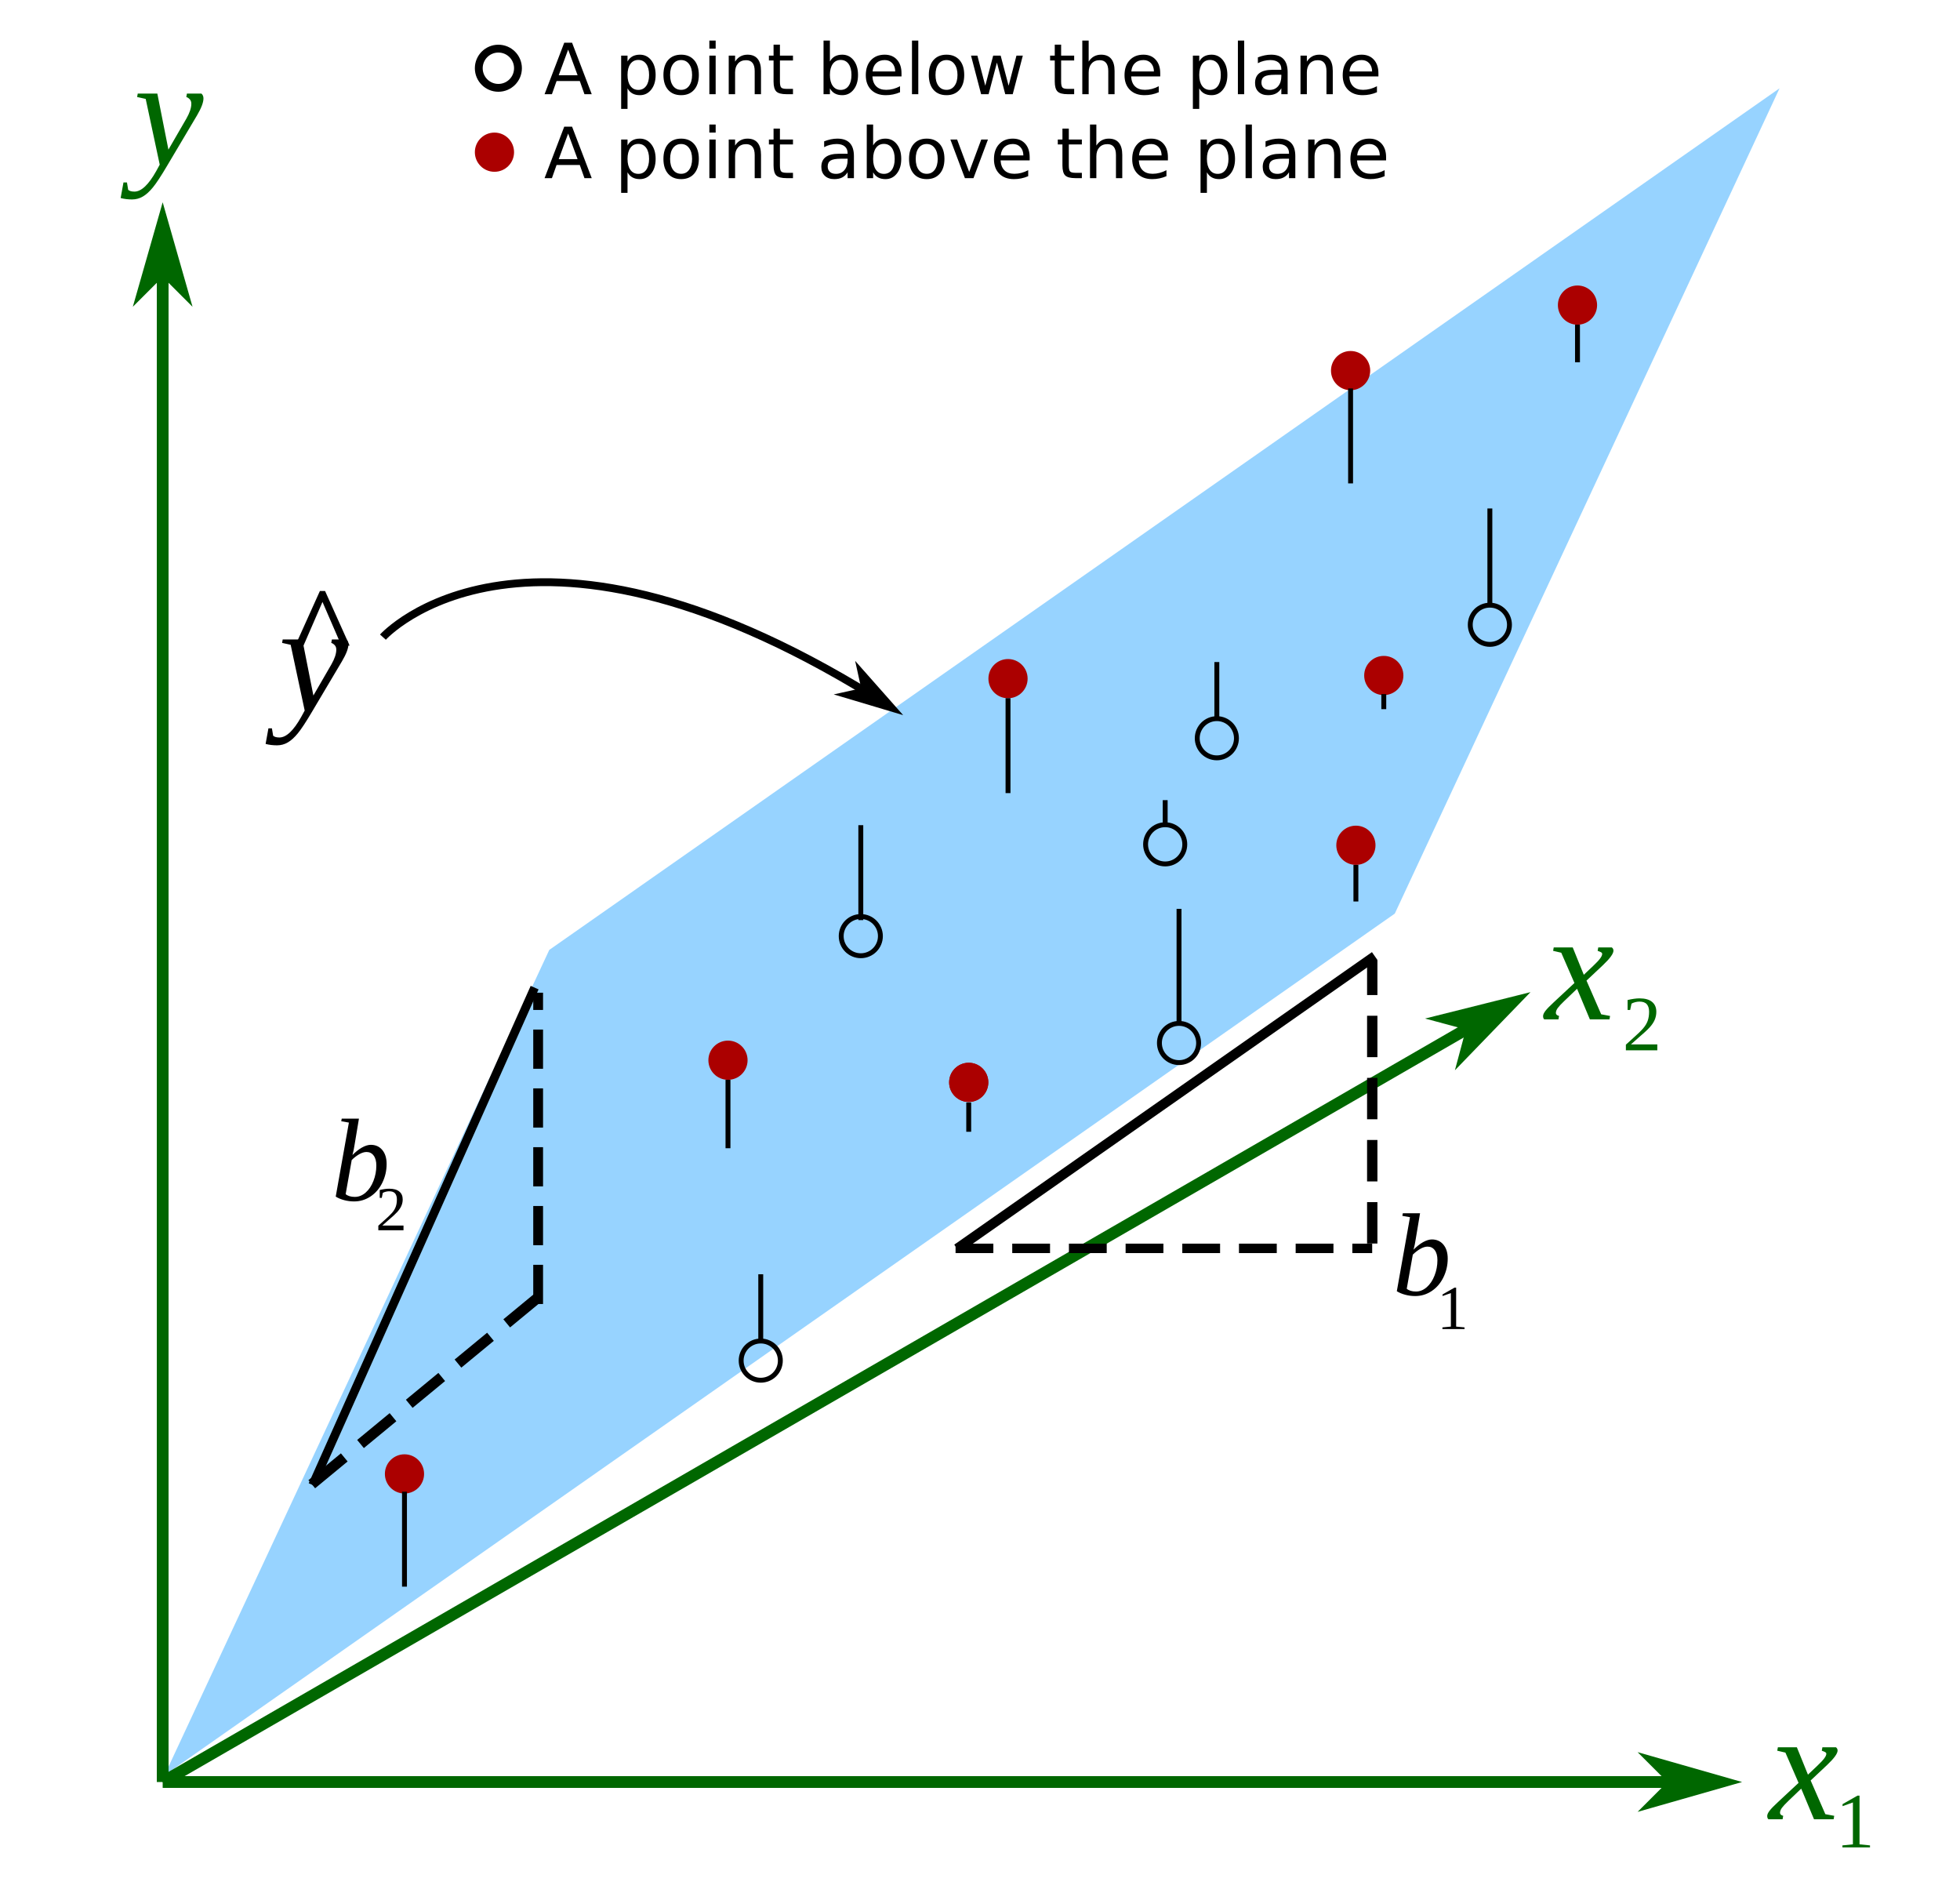
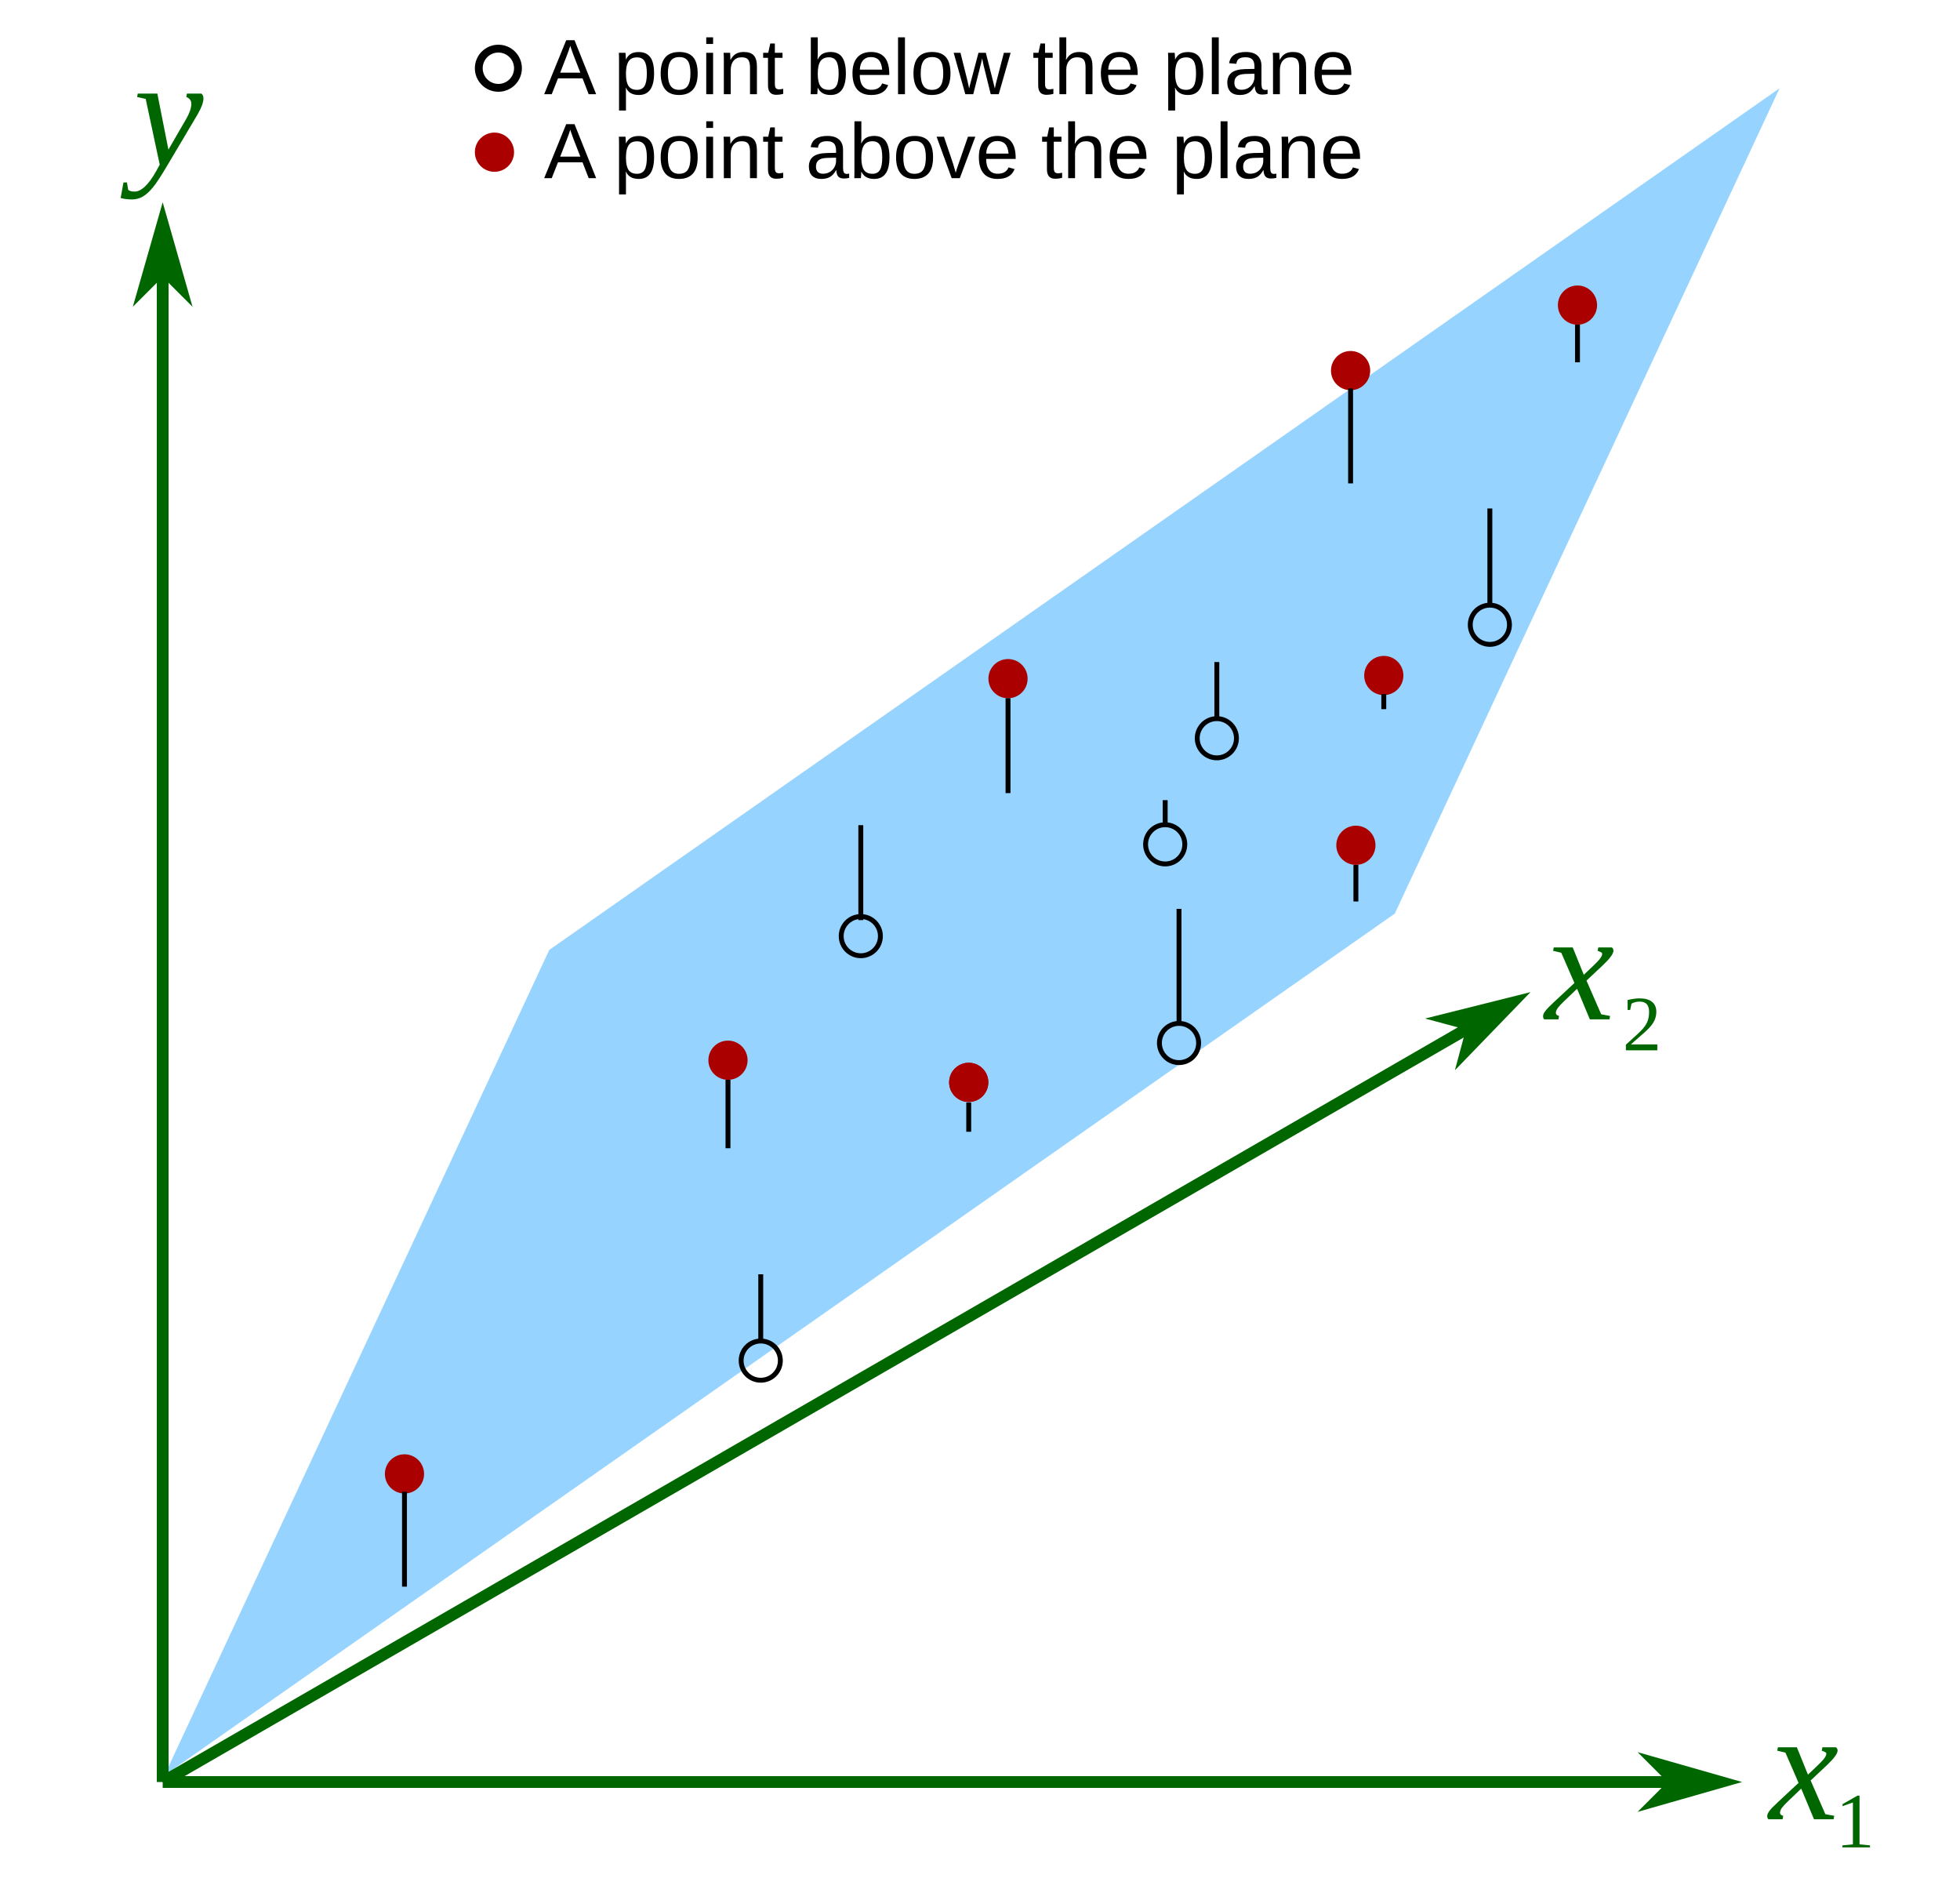
<svg xmlns="http://www.w3.org/2000/svg" version="1.1" id="svg2" height="480" width="500">
  <defs id="defs4">
    <marker orient="auto" refY="0" refX="0" id="Arrow1Mstart" style="overflow:visible">
      <path id="path3715" d="M 0,0 5,-5 -12.5,0 5,5 0,0 z" style="fill-rule:evenodd;stroke:#000000;stroke-width:1pt;marker-start:none" transform="matrix(0.4,0,0,0.4,4,0)" />
    </marker>
    <marker orient="auto" refY="0" refX="0" id="Arrow1Mend3" style="overflow:visible">
      <path id="path6925" d="M 0,0 5,-5 -12.5,0 5,5 0,0 z" style="fill:#006700;fill-rule:evenodd;stroke:#006700;stroke-width:1pt;marker-start:none" transform="matrix(-0.4,0,0,-0.4,-4,0)" />
    </marker>
    <marker orient="auto" refY="0" refX="0" id="Arrow1MendU" style="overflow:visible">
      <path id="path7063" d="M 0,0 5,-5 -12.5,0 5,5 0,0 z" style="fill:#006700;fill-rule:evenodd;stroke:#006700;stroke-width:1pt;marker-start:none" transform="matrix(-0.4,0,0,-0.4,-4,0)" />
    </marker>
    <marker orient="auto" refY="0" refX="0" id="Arrow1Mstartf" style="overflow:visible">
      <path id="path7066" d="M 0,0 5,-5 -12.5,0 5,5 0,0 z" style="fill:#006700;fill-rule:evenodd;stroke:#006700;stroke-width:1pt;marker-start:none" transform="matrix(0.4,0,0,0.4,4,0)" />
    </marker>
  </defs>
-   <g id="layer1" transform="translate(0,-572.3622)">
+   <g id="layer1" transform="translate(0,-572.3622)" style="display:inline">
    <rect style="fill:#97d3ff;fill-opacity:1;stroke:none" id="rect3596" width="383.135" height="232.263" x="942.54" y="1495.352" transform="matrix(0.8191532,-0.5735748,-0.4226164,0.9063086,0,0)" ry="0" />
    <path style="fill:none;stroke:#006700;stroke-width:3;stroke-linecap:butt;stroke-linejoin:miter;stroke-miterlimit:4;stroke-opacity:1;stroke-dasharray:none;marker-start:url(#Arrow1Mstartf);marker-mid:none" d="m 41.5,629.862 0,397" id="path2818" />
    <path id="path3592" d="m 41.5,1026.862 397,0" style="fill:none;stroke:#006700;stroke-width:3;stroke-linecap:butt;stroke-linejoin:miter;stroke-miterlimit:4;stroke-opacity:1;stroke-dasharray:none;marker-end:url(#Arrow1MendU)" />
    <path style="fill:none;stroke:#006700;stroke-width:3;stroke-linecap:butt;stroke-linejoin:miter;stroke-miterlimit:4;stroke-opacity:1;stroke-dasharray:none;marker-end:url(#Arrow1Mend3)" d="M 41.5,1026.862 385.312,828.362" id="path3594" />
-     <text xml:space="preserve" style="font-size:18px;font-style:normal;font-variant:normal;font-weight:normal;font-stretch:normal;text-align:start;line-height:125%;writing-mode:lr-tb;text-anchor:start;fill:#000000;fill-opacity:1;stroke:none;font-family:Bitstream Vera Sans;-inkscape-font-specification:Bitstream Vera Sans" x="138.781" y="596.386" id="text3657">
+     <text xml:space="preserve" style="font-size:20px;font-style:normal;font-variant:normal;font-weight:normal;font-stretch:normal;text-align:start;line-height:125%;writing-mode:lr-tb;text-anchor:start;fill:#000000;fill-opacity:1;stroke:none;font-family:Arial;-inkscape-font-specification:Arial" x="138.781" y="596.386" id="text3657">
      <tspan id="tspan3659" x="138.781" y="596.386">A point below the plane</tspan>
    </text>
-     <text id="text3661" y="617.798" x="138.781" style="font-size:18px;font-style:normal;font-variant:normal;font-weight:normal;font-stretch:normal;text-align:start;line-height:125%;writing-mode:lr-tb;text-anchor:start;fill:#000000;fill-opacity:1;stroke:none;font-family:Bitstream Vera Sans;-inkscape-font-specification:Bitstream Vera Sans" xml:space="preserve">
+     <text id="text3661" y="617.798" x="138.781" style="font-size:20px;font-style:normal;font-variant:normal;font-weight:normal;font-stretch:normal;text-align:start;line-height:125%;writing-mode:lr-tb;text-anchor:start;fill:#000000;fill-opacity:1;stroke:none;font-family:Arial;-inkscape-font-specification:Arial" xml:space="preserve">
      <tspan y="617.798" x="138.781" id="tspan3663">A point above the plane</tspan>
    </text>
    <text xml:space="preserve" style="font-size:40px;font-style:normal;font-weight:normal;line-height:125%;fill:#006700;fill-opacity:1;stroke:none;font-family:Bitstream Vera Sans" x="451.303" y="1036.359" id="text5041">
      <tspan id="tspan5043" x="451.303" y="1036.359" style="font-size:40px;font-style:italic;font-variant:normal;font-weight:normal;font-stretch:normal;text-align:start;line-height:125%;writing-mode:lr-tb;text-anchor:start;fill:#006700;fill-opacity:1;font-family:Times New Roman;-inkscape-font-specification:'Times New Roman, Italic'">x</tspan>
    </text>
    <text xml:space="preserve" style="font-size:40px;font-style:normal;font-weight:normal;fill:#000000;fill-opacity:1;stroke:none;font-family:Bitstream Vera Sans" x="535.304" y="1034.947" id="text5045">
-       <tspan id="tspan5047" x="535.304" y="1034.947"> </tspan>
+       <tspan id="tspan5047" x="535.304" y="1034.947" />
    </text>
    <text id="text5049" y="832.356" x="394.126" style="font-size:40px;font-style:normal;font-weight:normal;line-height:125%;fill:#006700;fill-opacity:1;stroke:none;font-family:Bitstream Vera Sans" xml:space="preserve">
      <tspan style="font-size:40px;font-style:italic;font-variant:normal;font-weight:normal;font-stretch:normal;text-align:start;line-height:125%;writing-mode:lr-tb;text-anchor:start;fill:#006700;fill-opacity:1;font-family:Times New Roman;-inkscape-font-specification:'Times New Roman, Italic'" y="832.356" x="394.126" id="tspan5051">x</tspan>
    </text>
    <text xml:space="preserve" style="font-size:40px;font-style:normal;font-weight:normal;line-height:125%;fill:#006700;fill-opacity:1;stroke:none;font-family:Bitstream Vera Sans" x="34.12" y="614.589" id="text5053">
      <tspan id="tspan5055" x="34.12" y="614.589" style="font-size:40px;font-style:italic;font-variant:normal;font-weight:normal;font-stretch:normal;text-align:start;line-height:125%;writing-mode:lr-tb;text-anchor:start;fill:#006700;fill-opacity:1;font-family:Times New Roman;-inkscape-font-specification:'Times New Roman, Italic'">y</tspan>
    </text>
    <text id="text5057" y="840.239" x="413.891" style="font-size:20px;font-style:normal;font-variant:normal;font-weight:normal;font-stretch:normal;text-align:start;line-height:125%;writing-mode:lr-tb;text-anchor:start;fill:#006700;fill-opacity:1;stroke:none;font-family:Times New Roman;-inkscape-font-specification:'Times New Roman,'" xml:space="preserve">
      <tspan style="font-size:20px;font-style:normal;font-variant:normal;font-weight:normal;font-stretch:normal;text-align:start;line-height:125%;writing-mode:lr-tb;text-anchor:start;fill:#006700;fill-opacity:1;font-family:Times New Roman;-inkscape-font-specification:'Times New Roman,'" y="840.239" x="413.891" id="tspan5059">2</tspan>
    </text>
    <text xml:space="preserve" style="font-size:20px;font-style:normal;font-variant:normal;font-weight:normal;font-stretch:normal;text-align:start;line-height:125%;writing-mode:lr-tb;text-anchor:start;fill:#006700;fill-opacity:1;stroke:none;font-family:Times New Roman;-inkscape-font-specification:'Times New Roman,'" x="468.244" y="1043.536" id="text5061">
      <tspan id="tspan5063" x="468.244" y="1043.536" style="font-size:20px;font-style:normal;font-variant:normal;font-weight:normal;font-stretch:normal;text-align:start;line-height:125%;writing-mode:lr-tb;text-anchor:start;fill:#006700;fill-opacity:1;font-family:Times New Roman;-inkscape-font-specification:'Times New Roman,'">1</tspan>
    </text>
-     <path id="path5289" d="M 79.757,951.105 136.383,824.256" style="fill:none;stroke:#000000;stroke-width:2.203;stroke-linecap:butt;stroke-linejoin:miter;stroke-miterlimit:4;stroke-opacity:1;stroke-dasharray:none;stroke-dashoffset:0;marker-end:none" />
    <path style="fill:#ab0000;fill-opacity:1;stroke:none" id="path3621" d="m 311.299,204.793 a 31.059,31.059 0 1 1 -62.119,0 31.059,31.059 0 1 1 62.119,0 z" transform="matrix(0.1609825,0,0,0.1609825,299.4235,633.9148)" />
    <path transform="matrix(0.1609825,0,0,0.1609825,212.0342,712.4826)" d="m 311.299,204.793 a 31.059,31.059 0 1 1 -62.119,0 31.059,31.059 0 1 1 62.119,0 z" id="path3625" style="fill:#ab0000;fill-opacity:1;stroke:none" />
    <path style="fill:#ab0000;fill-opacity:1;stroke:none" id="path3627" d="m 311.299,204.793 a 31.059,31.059 0 1 1 -62.119,0 31.059,31.059 0 1 1 62.119,0 z" transform="matrix(0.1609825,0,0,0.1609825,307.8933,711.6806)" />
    <path transform="matrix(0.1609825,0,0,0.1609825,58.07105,915.311)" d="m 311.299,204.793 a 31.059,31.059 0 1 1 -62.119,0 31.059,31.059 0 1 1 62.119,0 z" id="path3629" style="fill:#ab0000;fill-opacity:1;stroke:none" />
    <path style="fill:#ab0000;fill-opacity:1;stroke:none" id="path3631" d="m 311.299,204.793 a 31.059,31.059 0 1 1 -62.119,0 31.059,31.059 0 1 1 62.119,0 z" transform="matrix(0.1609825,0,0,0.1609825,140.5968,809.7997)" />
    <path transform="matrix(0.1609825,0,0,0.1609825,202.0094,815.4472)" d="m 311.299,204.793 a 31.059,31.059 0 1 1 -62.119,0 31.059,31.059 0 1 1 62.119,0 z" id="path3633" style="fill:#ab0000;fill-opacity:1;stroke:none" />
    <path style="fill:#ab0000;fill-opacity:1;stroke:none" id="path3635" d="m 311.299,204.793 a 31.059,31.059 0 1 1 -62.119,0 31.059,31.059 0 1 1 62.119,0 z" transform="matrix(0.1609825,0,0,0.1609825,202.0094,815.4472)" />
    <path transform="matrix(0.1609825,0,0,0.1609825,300.7796,754.9784)" d="m 311.299,204.793 a 31.059,31.059 0 1 1 -62.119,0 31.059,31.059 0 1 1 62.119,0 z" id="path3637" style="fill:#ab0000;fill-opacity:1;stroke:none" />
    <path style="fill:#ab0000;fill-opacity:1;stroke:none" id="path3639" d="m 311.299,204.793 a 31.059,31.059 0 1 1 -62.119,0 31.059,31.059 0 1 1 62.119,0 z" transform="matrix(0.1609825,0,0,0.1609825,357.3066,617.2092)" />
    <path transform="matrix(0.1609825,0,0,0.1609825,334.9529,698.7392)" d="m 311.299,204.793 a 31.059,31.059 0 1 1 -62.119,0 31.059,31.059 0 1 1 62.119,0 z" id="path3641" style="fill:none;stroke:#000000;stroke-width:7.765;stroke-miterlimit:4;stroke-opacity:1;stroke-dasharray:none" />
    <path style="fill:none;stroke:#000000;stroke-width:7.765;stroke-miterlimit:4;stroke-opacity:1;stroke-dasharray:none" id="path3643" d="m 311.299,204.793 a 31.059,31.059 0 1 1 -62.119,0 31.059,31.059 0 1 1 62.119,0 z" transform="matrix(0.1609825,0,0,0.1609825,252.1278,754.7401)" />
    <path style="fill:none;stroke:#000000;stroke-width:7.765;stroke-miterlimit:4;stroke-opacity:1;stroke-dasharray:none" id="path3645" d="m 311.299,204.793 a 31.059,31.059 0 1 1 -62.119,0 31.059,31.059 0 1 1 62.119,0 z" transform="matrix(0.1609825,0,0,0.1609825,265.3056,727.6812)" />
    <path transform="matrix(0.1609825,0,0,0.1609825,255.6572,805.4105)" d="m 311.299,204.793 a 31.059,31.059 0 1 1 -62.119,0 31.059,31.059 0 1 1 62.119,0 z" id="path3647" style="fill:none;stroke:#000000;stroke-width:7.765;stroke-miterlimit:4;stroke-opacity:1;stroke-dasharray:none" />
    <path style="fill:none;stroke:#000000;stroke-width:7.765;stroke-miterlimit:4;stroke-opacity:1;stroke-dasharray:none" id="path3649" d="m 311.299,204.793 a 31.059,31.059 0 1 1 -62.119,0 31.059,31.059 0 1 1 62.119,0 z" transform="matrix(0.1609825,0,0,0.1609825,148.9553,886.4164)" />
    <path transform="matrix(0.1609825,0,0,0.1609825,174.4796,778.1522)" d="m 311.299,204.793 a 31.059,31.059 0 1 1 -62.119,0 31.059,31.059 0 1 1 62.119,0 z" id="path3651" style="fill:none;stroke:#000000;stroke-width:7.765;stroke-miterlimit:4;stroke-opacity:1;stroke-dasharray:none" />
    <path transform="matrix(0.1609825,0,0,0.1609825,82.02285,556.7969)" d="m 311.299,204.793 a 31.059,31.059 0 1 1 -62.119,0 31.059,31.059 0 1 1 62.119,0 z" id="path3653" style="fill:none;stroke:#000000;stroke-width:12.424;stroke-miterlimit:4;stroke-opacity:1;stroke-dasharray:none" />
    <path transform="matrix(0.1609825,0,0,0.1609825,81.02285,578.2092)" d="m 311.299,204.793 a 31.059,31.059 0 1 1 -62.119,0 31.059,31.059 0 1 1 62.119,0 z" id="path3655" style="fill:#ab0000;fill-opacity:1;stroke:none" />
    <path style="fill:none;stroke:#000000;stroke-width:1.25;stroke-linecap:butt;stroke-linejoin:miter;stroke-miterlimit:4;stroke-opacity:1;stroke-dasharray:none" d="m 257.148,750.428 0,24.213" id="path5065" />
    <path id="path5067" d="m 247.123,853.542 0,7.476" style="fill:none;stroke:#000000;stroke-width:1.25;stroke-linecap:butt;stroke-linejoin:miter;stroke-miterlimit:4;stroke-opacity:1;stroke-dasharray:none" />
    <path style="fill:none;stroke:#000000;stroke-width:1.25;stroke-linecap:butt;stroke-linejoin:miter;stroke-miterlimit:4;stroke-opacity:1;stroke-dasharray:none" d="m 185.71,847.759 0,17.459" id="path5069" />
    <path id="path5073" d="m 194.069,897.363 0,17.459" style="fill:none;stroke:#000000;stroke-width:1.25;stroke-linecap:butt;stroke-linejoin:miter;stroke-miterlimit:4;stroke-opacity:1;stroke-dasharray:none" />
    <path id="path5079" d="m 103.185,952.821 0,24.213" style="fill:none;stroke:#000000;stroke-width:1.25;stroke-linecap:butt;stroke-linejoin:miter;stroke-miterlimit:4;stroke-opacity:1;stroke-dasharray:none" />
    <path style="fill:none;stroke:#000000;stroke-width:1.25;stroke-linecap:butt;stroke-linejoin:miter;stroke-miterlimit:4;stroke-opacity:1;stroke-dasharray:none" d="m 219.593,782.822 0,24.213" id="path5081" />
    <path id="path5083" d="m 402.42,655.163 0,9.603" style="fill:none;stroke:#000000;stroke-width:1.25;stroke-linecap:butt;stroke-linejoin:miter;stroke-miterlimit:4;stroke-opacity:1;stroke-dasharray:none" />
    <path style="fill:none;stroke:#000000;stroke-width:1.25;stroke-linecap:butt;stroke-linejoin:miter;stroke-miterlimit:4;stroke-opacity:1;stroke-dasharray:none" d="m 300.771,804.163 0,28.81" id="path5085" />
    <path id="path5087" d="m 297.241,776.438 0,5.762" style="fill:none;stroke:#000000;stroke-width:1.25;stroke-linecap:butt;stroke-linejoin:miter;stroke-miterlimit:4;stroke-opacity:1;stroke-dasharray:none" />
    <path style="fill:none;stroke:#000000;stroke-width:1.25;stroke-linecap:butt;stroke-linejoin:miter;stroke-miterlimit:4;stroke-opacity:1;stroke-dasharray:none" d="m 344.537,671.438 0,24.213" id="path5089" />
    <path id="path5091" d="m 353.007,749.39 0,3.841" style="fill:none;stroke:#000000;stroke-width:1.25;stroke-linecap:butt;stroke-linejoin:miter;stroke-miterlimit:4;stroke-opacity:1;stroke-dasharray:none" />
    <path style="fill:none;stroke:#000000;stroke-width:1.25;stroke-linecap:butt;stroke-linejoin:miter;stroke-miterlimit:4;stroke-opacity:1;stroke-dasharray:none" d="m 310.419,741.218 0,14.405" id="path5093" />
    <path style="fill:none;stroke:#000000;stroke-width:1.25;stroke-linecap:butt;stroke-linejoin:miter;stroke-miterlimit:4;stroke-opacity:1;stroke-dasharray:none" d="m 345.893,792.952 0,9.332" id="path5095" />
-     <path style="fill:none;stroke:#000000;stroke-width:2.686;stroke-linecap:butt;stroke-linejoin:miter;stroke-miterlimit:4;stroke-opacity:1;stroke-dasharray:10.745, 5.372;stroke-dashoffset:0;marker-end:none" d="M 79.534,950.909 137.357,903.207" id="path5097" />
-     <path id="path5291" d="M 244.153,890.834 350.704,816.227" style="fill:none;stroke:#000000;stroke-width:2.5;stroke-linecap:butt;stroke-linejoin:miter;stroke-miterlimit:4;stroke-opacity:1;stroke-dasharray:none;stroke-dashoffset:0;marker-end:none" />
-     <path style="fill:none;stroke:#000000;stroke-width:2.5;stroke-linecap:butt;stroke-linejoin:miter;stroke-miterlimit:4;stroke-opacity:1;stroke-dasharray:10, 5;stroke-dashoffset:0;marker-end:none" d="m 137.281,904.948 7.2e-4,-79.402" id="path5665" />
-     <path style="fill:none;stroke:#000000;stroke-width:2.41;stroke-linecap:butt;stroke-linejoin:miter;stroke-miterlimit:4;stroke-opacity:1;stroke-dasharray:9.64, 4.82;stroke-dashoffset:0;marker-end:none" d="m 243.766,890.754 106.28,2.4e-4" id="path5853" />
-     <path id="path6227" d="m 350.063,889.517 8.6e-4,-72.166" style="fill:none;stroke:#000000;stroke-width:2.64;stroke-linecap:butt;stroke-linejoin:miter;stroke-miterlimit:4;stroke-opacity:1;stroke-dasharray:10.561, 5.28;stroke-dashoffset:0;marker-end:none" />
-     <text xml:space="preserve" style="font-size:40px;font-style:normal;font-weight:normal;line-height:125%;fill:#000000;fill-opacity:1;stroke:none;font-family:Bitstream Vera Sans" x="84.537" y="878.486" id="text7196">
-       <tspan id="tspan7198" x="84.537" y="878.486" style="font-size:30px;font-style:italic;font-variant:normal;font-weight:normal;font-stretch:normal;text-align:start;line-height:125%;writing-mode:lr-tb;text-anchor:start;font-family:Times New Roman;-inkscape-font-specification:'Times New Roman, Italic'">b</tspan>
-     </text>
-     <text id="text7200" y="902.619" x="355.223" style="font-size:40px;font-style:normal;font-weight:normal;line-height:125%;fill:#000000;fill-opacity:1;stroke:none;font-family:Bitstream Vera Sans" xml:space="preserve">
-       <tspan style="font-size:30px;font-style:italic;font-variant:normal;font-weight:normal;font-stretch:normal;text-align:start;line-height:125%;writing-mode:lr-tb;text-anchor:start;font-family:Times New Roman;-inkscape-font-specification:'Times New Roman, Italic'" y="902.619" x="355.223" id="tspan7202">b</tspan>
-     </text>
    <flowRoot xml:space="preserve" id="flowRoot7204" style="font-size:40px;font-style:normal;font-weight:normal;fill:#000000;fill-opacity:1;stroke:none;font-family:Bitstream Vera Sans" transform="translate(-272,110.2677)">
      <flowRegion id="flowRegion7206">
        <rect id="rect7208" width="48.934" height="40.89" x="498.051" y="456.525" />
      </flowRegion>
-       <flowPara id="flowPara7210"> </flowPara>
+       <flowPara id="flowPara7210" />
    </flowRoot>
-     <text xml:space="preserve" style="font-size:16px;font-style:normal;font-variant:normal;font-weight:normal;font-stretch:normal;text-align:start;line-height:125%;writing-mode:lr-tb;text-anchor:start;fill:#000000;fill-opacity:1;stroke:none;font-family:Times New Roman;-inkscape-font-specification:'Times New Roman,'" x="366.557" y="911.333" id="text7212">
+     <text xml:space="preserve" style="font-size:40px;font-style:normal;font-weight:normal;fill:#000000;fill-opacity:1;stroke:none;font-family:Bitstream Vera Sans" x="500.786" y="858.332" id="text7216">
+       <tspan id="tspan7218" x="500.786" y="858.332" />
+     </text>
+     <path id="path2912" d="m 380.067,702.045 0,24.213" style="fill:none;stroke:#000000;stroke-width:1.25;stroke-linecap:butt;stroke-linejoin:miter;stroke-miterlimit:4;stroke-opacity:1;stroke-dasharray:none" />
+   </g>
+   <g id="layer3" style="display:none">
+     <path style="fill:none;stroke:#000000;stroke-width:2;stroke-linecap:butt;stroke-linejoin:miter;stroke-miterlimit:4;stroke-opacity:1;stroke-dasharray:none;marker-start:url(#Arrow1Mstart);display:inline" d="m 233.073,186.271 c -92.421,-59.007 -129.389,-17.773 -129.389,-17.773" id="path2914" />
+     <text id="text4160" y="187.452" x="77.103" style="font-size:40px;font-style:normal;font-weight:normal;line-height:125%;fill:#000000;fill-opacity:1;stroke:none;display:inline;font-family:Bitstream Vera Sans" xml:space="preserve">
+       <tspan style="font-size:40px;font-style:italic;font-variant:normal;font-weight:normal;font-stretch:normal;text-align:start;line-height:125%;writing-mode:lr-tb;text-anchor:start;fill:#000000;fill-opacity:1;font-family:Times New Roman;-inkscape-font-specification:'Times New Roman, Italic'" y="187.452" x="77.103" id="tspan4162">y</tspan>
+     </text>
+     <text xml:space="preserve" style="font-size:30px;font-style:normal;font-variant:normal;font-weight:bold;font-stretch:normal;text-align:start;line-height:125%;writing-mode:lr-tb;text-anchor:start;fill:#000000;fill-opacity:1;stroke:none;display:inline;font-family:Times New Roman;-inkscape-font-specification:'Times New Roman, Bold'" x="79.548" y="176.367" id="text4164">
+       <tspan id="tspan4168" x="79.548" y="176.367">^</tspan>
+     </text>
+   </g>
+   <g id="layer4" style="display:none">
+     <path transform="translate(0,-572.3622)" id="path5289" d="M 79.757,951.105 136.383,824.256" style="fill:none;stroke:#000000;stroke-width:2.203;stroke-linecap:butt;stroke-linejoin:miter;stroke-miterlimit:4;stroke-opacity:1;stroke-dasharray:none;stroke-dashoffset:0;marker-end:none;display:inline" />
+     <path transform="translate(0,-572.3622)" style="fill:none;stroke:#000000;stroke-width:2.686;stroke-linecap:butt;stroke-linejoin:miter;stroke-miterlimit:4;stroke-opacity:1;stroke-dasharray:10.745, 5.372;stroke-dashoffset:0;marker-end:none;display:inline" d="M 79.534,950.909 137.357,903.207" id="path5097" />
+     <path transform="translate(0,-572.3622)" id="path5291" d="M 244.153,890.834 350.704,816.227" style="fill:none;stroke:#000000;stroke-width:2.5;stroke-linecap:butt;stroke-linejoin:miter;stroke-miterlimit:4;stroke-opacity:1;stroke-dasharray:none;stroke-dashoffset:0;marker-end:none;display:inline" />
+     <path transform="translate(0,-572.3622)" style="fill:none;stroke:#000000;stroke-width:2.5;stroke-linecap:butt;stroke-linejoin:miter;stroke-miterlimit:4;stroke-opacity:1;stroke-dasharray:10, 5;stroke-dashoffset:0;marker-end:none;display:inline" d="m 137.281,904.948 7.2e-4,-79.402" id="path5665" />
+     <path transform="translate(0,-572.3622)" style="fill:none;stroke:#000000;stroke-width:2.41;stroke-linecap:butt;stroke-linejoin:miter;stroke-miterlimit:4;stroke-opacity:1;stroke-dasharray:9.64, 4.82;stroke-dashoffset:0;marker-end:none;display:inline" d="m 243.766,890.754 106.28,2.4e-4" id="path5853" />
+     <path transform="translate(0,-572.3622)" id="path6227" d="m 350.063,889.517 8.6e-4,-72.166" style="fill:none;stroke:#000000;stroke-width:2.64;stroke-linecap:butt;stroke-linejoin:miter;stroke-miterlimit:4;stroke-opacity:1;stroke-dasharray:10.561, 5.28;stroke-dashoffset:0;marker-end:none;display:inline" />
+     <text transform="translate(0,-572.3622)" xml:space="preserve" style="font-size:40px;font-style:normal;font-weight:normal;line-height:125%;fill:#000000;fill-opacity:1;stroke:none;display:inline;font-family:Bitstream Vera Sans" x="84.537" y="878.486" id="text7196">
+       <tspan id="tspan7198" x="84.537" y="878.486" style="font-size:30px;font-style:italic;font-variant:normal;font-weight:normal;font-stretch:normal;text-align:start;line-height:125%;writing-mode:lr-tb;text-anchor:start;font-family:Times New Roman;-inkscape-font-specification:'Times New Roman, Italic'">b</tspan>
+     </text>
+     <text transform="translate(0,-572.3622)" id="text7200" y="902.619" x="355.223" style="font-size:40px;font-style:normal;font-weight:normal;line-height:125%;fill:#000000;fill-opacity:1;stroke:none;display:inline;font-family:Bitstream Vera Sans" xml:space="preserve">
+       <tspan style="font-size:30px;font-style:italic;font-variant:normal;font-weight:normal;font-stretch:normal;text-align:start;line-height:125%;writing-mode:lr-tb;text-anchor:start;font-family:Times New Roman;-inkscape-font-specification:'Times New Roman, Italic'" y="902.619" x="355.223" id="tspan7202">b</tspan>
+     </text>
+     <text transform="translate(0,-572.3622)" xml:space="preserve" style="font-size:16px;font-style:normal;font-variant:normal;font-weight:normal;font-stretch:normal;text-align:start;line-height:125%;writing-mode:lr-tb;text-anchor:start;fill:#000000;fill-opacity:1;stroke:none;display:inline;font-family:Times New Roman;-inkscape-font-specification:'Times New Roman,'" x="366.557" y="911.333" id="text7212">
      <tspan id="tspan7214" x="366.557" y="911.333" style="font-size:16px;font-style:normal;font-variant:normal;font-weight:normal;font-stretch:normal;text-align:start;line-height:125%;writing-mode:lr-tb;text-anchor:start;font-family:Times New Roman;-inkscape-font-specification:'Times New Roman,'">1</tspan>
    </text>
-     <text xml:space="preserve" style="font-size:40px;font-style:normal;font-weight:normal;fill:#000000;fill-opacity:1;stroke:none;font-family:Bitstream Vera Sans" x="500.786" y="858.332" id="text7216">
-       <tspan id="tspan7218" x="500.786" y="858.332"> </tspan>
-     </text>
-     <text id="text7220" y="886.134" x="95.809" style="font-size:16px;font-style:normal;font-variant:normal;font-weight:normal;font-stretch:normal;text-align:start;line-height:125%;writing-mode:lr-tb;text-anchor:start;fill:#000000;fill-opacity:1;stroke:none;font-family:Times New Roman;-inkscape-font-specification:'Times New Roman,'" xml:space="preserve">
+     <text transform="translate(0,-572.3622)" id="text7220" y="886.134" x="95.809" style="font-size:16px;font-style:normal;font-variant:normal;font-weight:normal;font-stretch:normal;text-align:start;line-height:125%;writing-mode:lr-tb;text-anchor:start;fill:#000000;fill-opacity:1;stroke:none;display:inline;font-family:Times New Roman;-inkscape-font-specification:'Times New Roman,'" xml:space="preserve">
      <tspan id="tspan7224" x="95.809" y="886.134">2</tspan>
-     </text>
-     <path id="path2912" d="m 380.067,702.045 0,24.213" style="fill:none;stroke:#000000;stroke-width:1.25;stroke-linecap:butt;stroke-linejoin:miter;stroke-miterlimit:4;stroke-opacity:1;stroke-dasharray:none" />
-     <path style="fill:none;stroke:#000000;stroke-width:2;stroke-linecap:butt;stroke-linejoin:miter;stroke-miterlimit:4;stroke-opacity:1;stroke-dasharray:none;marker-start:url(#Arrow1Mstart)" d="M 227.073,752.633 C 134.652,693.626 97.684,734.86 97.684,734.86" id="path2914" />
-     <text id="text4160" y="753.815" x="71.103" style="font-size:40px;font-style:normal;font-weight:normal;line-height:125%;fill:#000000;fill-opacity:1;stroke:none;font-family:Bitstream Vera Sans" xml:space="preserve">
-       <tspan style="font-size:40px;font-style:italic;font-variant:normal;font-weight:normal;font-stretch:normal;text-align:start;line-height:125%;writing-mode:lr-tb;text-anchor:start;fill:#000000;fill-opacity:1;font-family:Times New Roman;-inkscape-font-specification:'Times New Roman, Italic'" y="753.815" x="71.103" id="tspan4162">y</tspan>
-     </text>
-     <text xml:space="preserve" style="font-size:30px;font-style:normal;font-variant:normal;font-weight:bold;font-stretch:normal;text-align:start;line-height:125%;writing-mode:lr-tb;text-anchor:start;fill:#000000;fill-opacity:1;stroke:none;font-family:Times New Roman;-inkscape-font-specification:'Times New Roman, Bold'" x="73.548" y="742.73" id="text4164">
-       <tspan id="tspan4168" x="73.548" y="742.73">^</tspan>
    </text>
  </g>
</svg>
